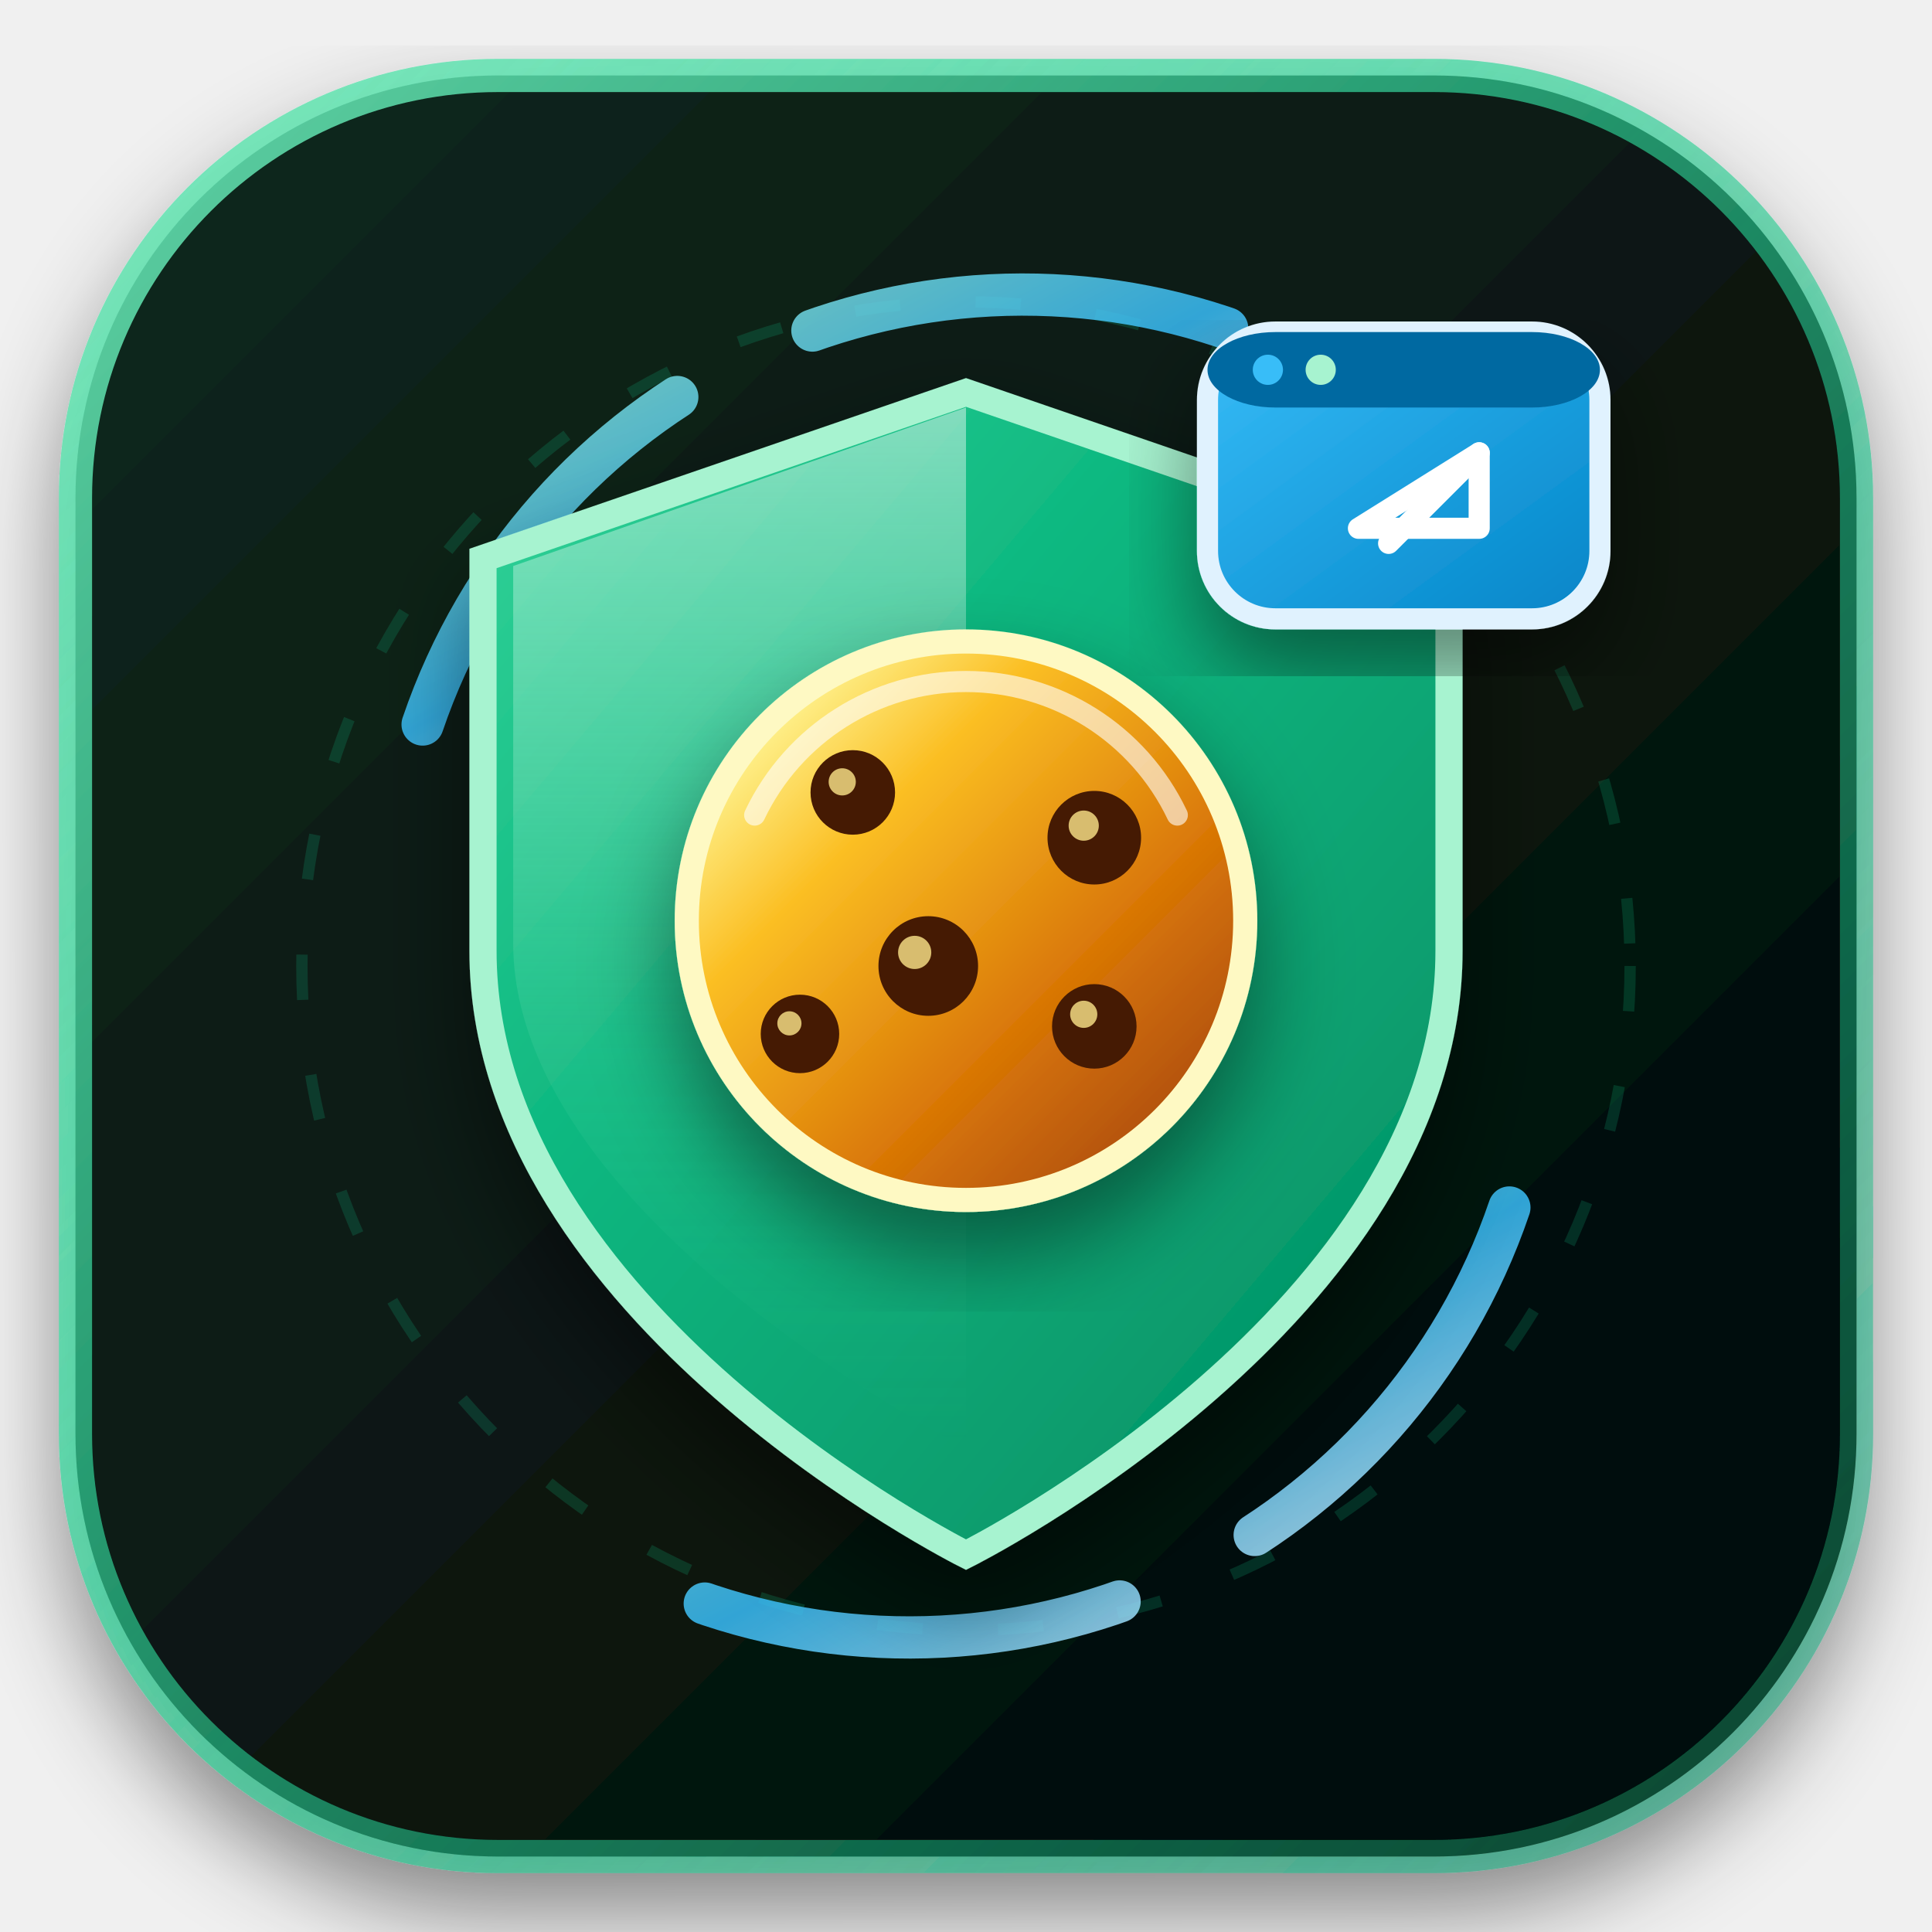
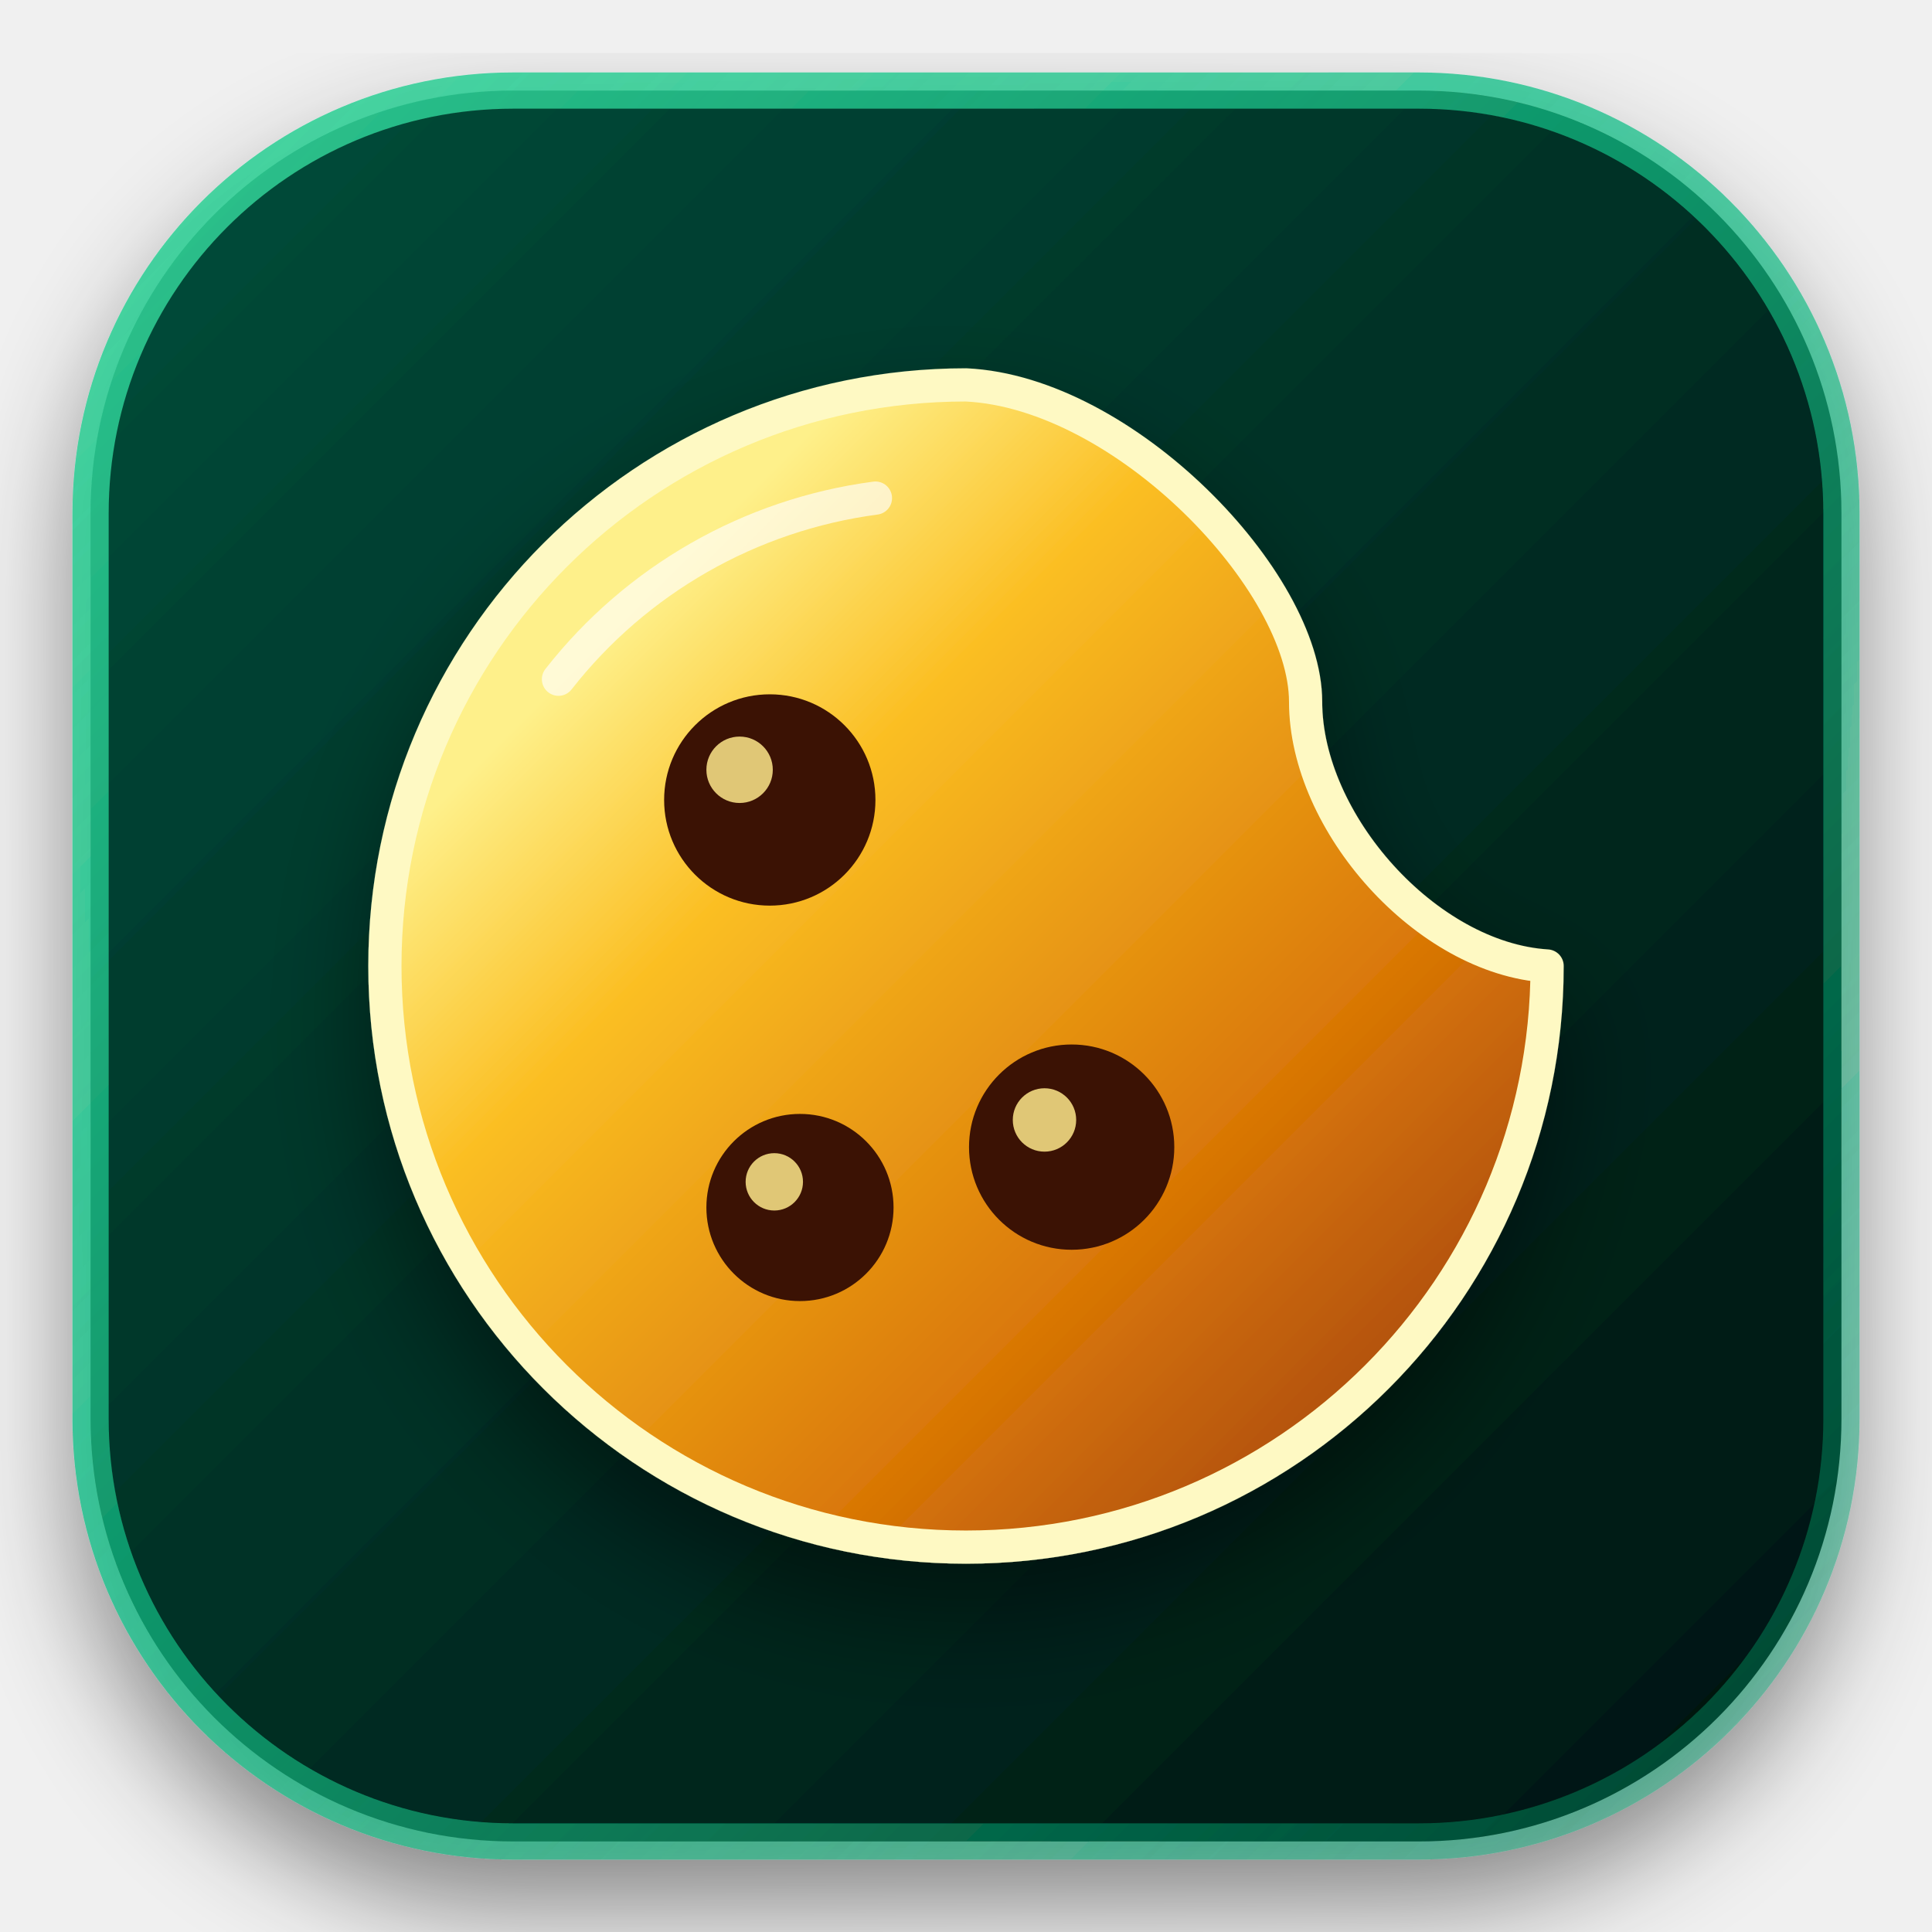
<svg xmlns="http://www.w3.org/2000/svg" viewBox="0 0 128 128" width="128" height="128">
  <defs>
    <linearGradient id="bgGrad" x1="0%" y1="0%" x2="100%" y2="100%">
-       <stop offset="0%" stop-color="#0f291e" />
-       <stop offset="50%" stop-color="#081812" />
-       <stop offset="100%" stop-color="#020906" />
+       <stop offset="0%" stop-color="#064e3b" />
+       <stop offset="55%" stop-color="#022c22" />
+       <stop offset="100%" stop-color="#01140e" />
    </linearGradient>
    <linearGradient id="borderGrad" x1="0%" y1="0%" x2="100%" y2="100%">
-       <stop offset="0%" stop-color="#6ee7b7" stop-opacity="0.9" />
-       <stop offset="40%" stop-color="#34d399" stop-opacity="0.7" />
-       <stop offset="100%" stop-color="#059669" stop-opacity="0.4" />
+       <stop offset="0%" stop-color="#34d399" stop-opacity="0.9" />
+       <stop offset="50%" stop-color="#10b981" stop-opacity="0.7" />
+       <stop offset="100%" stop-color="#059669" stop-opacity="0.35" />
    </linearGradient>
-     <linearGradient id="shieldGrad" x1="0%" y1="0%" x2="100%" y2="100%">
-       <stop offset="0%" stop-color="#34d399" />
-       <stop offset="35%" stop-color="#10b981" />
-       <stop offset="85%" stop-color="#059669" />
-       <stop offset="100%" stop-color="#047857" />
-     </linearGradient>
-     <linearGradient id="shieldHighlight" x1="0%" y1="0%" x2="0%" y2="100%">
-       <stop offset="0%" stop-color="#ffffff" stop-opacity="0.45" />
-       <stop offset="60%" stop-color="#a7f3d0" stop-opacity="0.1" />
-       <stop offset="100%" stop-color="#34d399" stop-opacity="0" />
-     </linearGradient>
-     <linearGradient id="cookieGrad" x1="15%" y1="15%" x2="85%" y2="85%">
+     <linearGradient id="cookieGrad" x1="20%" y1="20%" x2="85%" y2="85%">
      <stop offset="0%" stop-color="#fef08a" />
      <stop offset="25%" stop-color="#fbbf24" />
-       <stop offset="70%" stop-color="#d97706" />
+       <stop offset="75%" stop-color="#d97706" />
      <stop offset="100%" stop-color="#b45309" />
    </linearGradient>
-     <linearGradient id="pipGrad" x1="0%" y1="0%" x2="100%" y2="100%">
-       <stop offset="0%" stop-color="#38bdf8" />
-       <stop offset="100%" stop-color="#0284c7" />
-     </linearGradient>
-     <linearGradient id="orbitGrad" x1="0%" y1="0%" x2="100%" y2="100%">
-       <stop offset="0%" stop-color="#a7f3d0" />
-       <stop offset="50%" stop-color="#38bdf8" />
-       <stop offset="100%" stop-color="#ffffff" />
-     </linearGradient>
    <filter id="softShadow" x="-20%" y="-20%" width="140%" height="140%">
-       <feDropShadow dx="0" dy="3" stdDeviation="3" flood-color="#000000" flood-opacity="0.45" />
-     </filter>
-     <filter id="glowFilter" x="-30%" y="-30%" width="160%" height="160%">
-       <feGaussianBlur stdDeviation="2.5" result="blur" />
-       <feComposite in="SourceGraphic" in2="blur" operator="over" />
+       <feDropShadow dx="0" dy="3.5" stdDeviation="3.5" flood-color="#000000" flood-opacity="0.45" />
    </filter>
  </defs>
-   <rect x="5" y="5" width="118" height="118" rx="28" fill="url(#bgGrad)" stroke="url(#borderGrad)" stroke-width="2.2" filter="url(#softShadow)" />
-   <circle cx="64" cy="64" r="44" fill="none" stroke="#10b981" stroke-width="0.75" stroke-dasharray="3 5" opacity="0.2" />
-   <path d="M 28,48 A 42 42 0 0 1 82,22" fill="none" stroke="url(#orbitGrad)" stroke-width="2.8" stroke-linecap="round" stroke-dasharray="28 10" opacity="0.85" />
-   <path d="M 100,80 A 42 42 0 0 1 46,106" fill="none" stroke="url(#orbitGrad)" stroke-width="2.8" stroke-linecap="round" stroke-dasharray="28 10" opacity="0.85" />
-   <path d="M 64,26 L 96,37 L 96,63 C 96,87 64,103 64,103 C 64,103 32,87 32,63 L 32,37 Z" fill="url(#shieldGrad)" stroke="#a7f3d0" stroke-width="1.8" filter="url(#softShadow)" />
-   <path d="M 64,27 L 34,37.5 L 34,62.5 C 34,74 46,86 64,96 L 64,27 Z" fill="url(#shieldHighlight)" />
-   <circle cx="64" cy="61" r="18.5" fill="url(#cookieGrad)" stroke="#fef9c3" stroke-width="1.6" filter="url(#softShadow)" />
-   <path d="M 50,54 A 15.5 15.5 0 0 1 78,54" fill="none" stroke="#ffffff" stroke-width="1.4" stroke-linecap="round" opacity="0.6" />
-   <circle cx="56" cy="53" r="2.8" fill="#581c87" opacity="0" />
-   <circle cx="56.5" cy="52.5" r="2.8" fill="#451a03" />
-   <circle cx="55.8" cy="51.8" r="0.9" fill="#fde68a" opacity="0.8" />
-   <circle cx="72.5" cy="55.5" r="3.1" fill="#451a03" />
-   <circle cx="71.8" cy="54.7" r="1.0" fill="#fde68a" opacity="0.8" />
-   <circle cx="61.5" cy="64" r="3.3" fill="#451a03" />
-   <circle cx="60.6" cy="63.1" r="1.1" fill="#fde68a" opacity="0.8" />
-   <circle cx="53" cy="68.5" r="2.6" fill="#451a03" />
-   <circle cx="52.3" cy="67.8" r="0.8" fill="#fde68a" opacity="0.8" />
-   <circle cx="72.5" cy="68" r="2.8" fill="#451a03" />
-   <circle cx="71.8" cy="67.2" r="0.9" fill="#fde68a" opacity="0.8" />
-   <g transform="translate(80, 22)" filter="url(#softShadow)">
-     <rect x="0" y="0" width="26" height="19" rx="4.5" fill="url(#pipGrad)" stroke="#e0f2fe" stroke-width="1.4" />
-     <rect x="0" y="0" width="26" height="5" rx="4.5" fill="#0369a1" />
-     <circle cx="4" cy="2.5" r="1" fill="#38bdf8" />
-     <circle cx="7.5" cy="2.5" r="1" fill="#a7f3d0" />
-     <polygon points="10,13 18,13 18,8" fill="none" stroke="#ffffff" stroke-width="1.4" stroke-linecap="round" stroke-linejoin="round" />
-     <line x1="12" y1="14" x2="18" y2="8" stroke="#ffffff" stroke-width="1.4" stroke-linecap="round" />
+   <rect x="6" y="6" width="116" height="116" rx="28" fill="url(#bgGrad)" stroke="url(#borderGrad)" stroke-width="2.4" filter="url(#softShadow)" />
+   <g filter="url(#softShadow)">
+     <path d="M 64,25.5 A 38.5,38.5 0 1,0 102.5,64 C 94.5,63.5 86.5,54.5 86.5,46.5 C 86.5,38.5 74.5,26 64,25.5 Z" fill="url(#cookieGrad)" stroke="#fef9c3" stroke-width="2.2" stroke-linejoin="round" />
  </g>
+   <path d="M 37,45 A 32,32 0 0,1 58,33" fill="none" stroke="#ffffff" stroke-width="2.2" stroke-linecap="round" opacity="0.65" />
+   <circle cx="51" cy="53" r="7" fill="#3b1204" />
+   <circle cx="49" cy="51" r="2.2" fill="#fde68a" opacity="0.85" />
+   <circle cx="71" cy="76" r="6.8" fill="#3b1204" />
+   <circle cx="69.2" cy="74.2" r="2.1" fill="#fde68a" opacity="0.85" />
+   <circle cx="53" cy="80" r="6.2" fill="#3b1204" />
+   <circle cx="51.3" cy="78.3" r="1.9" fill="#fde68a" opacity="0.85" />
</svg>
